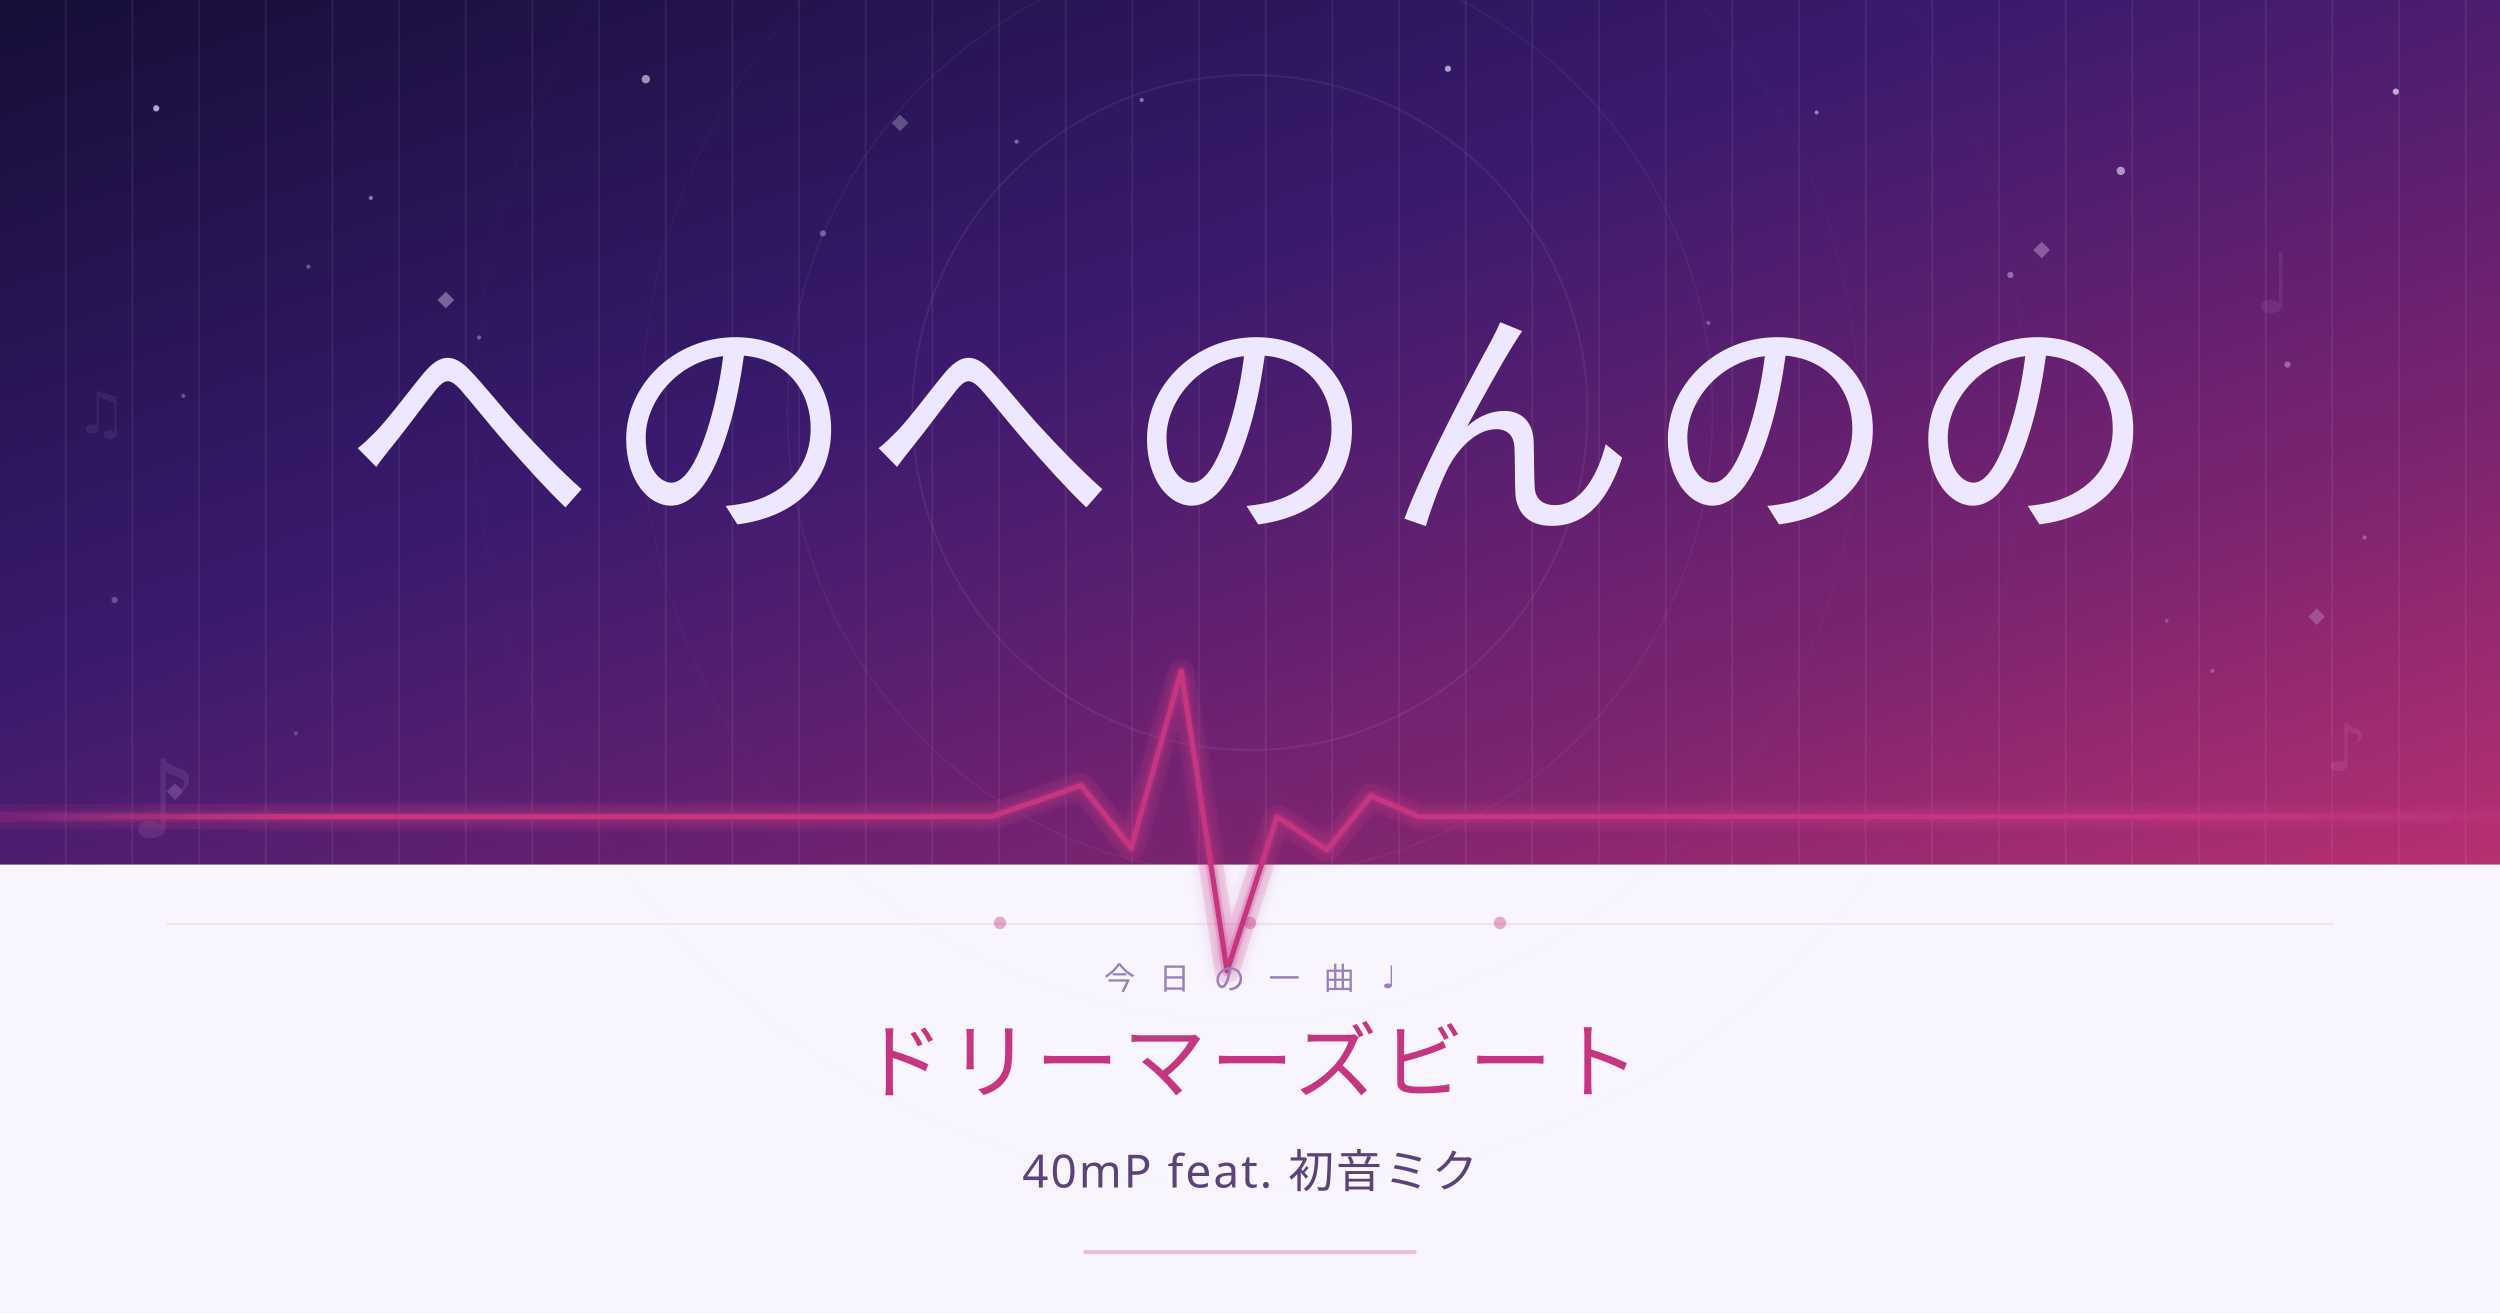
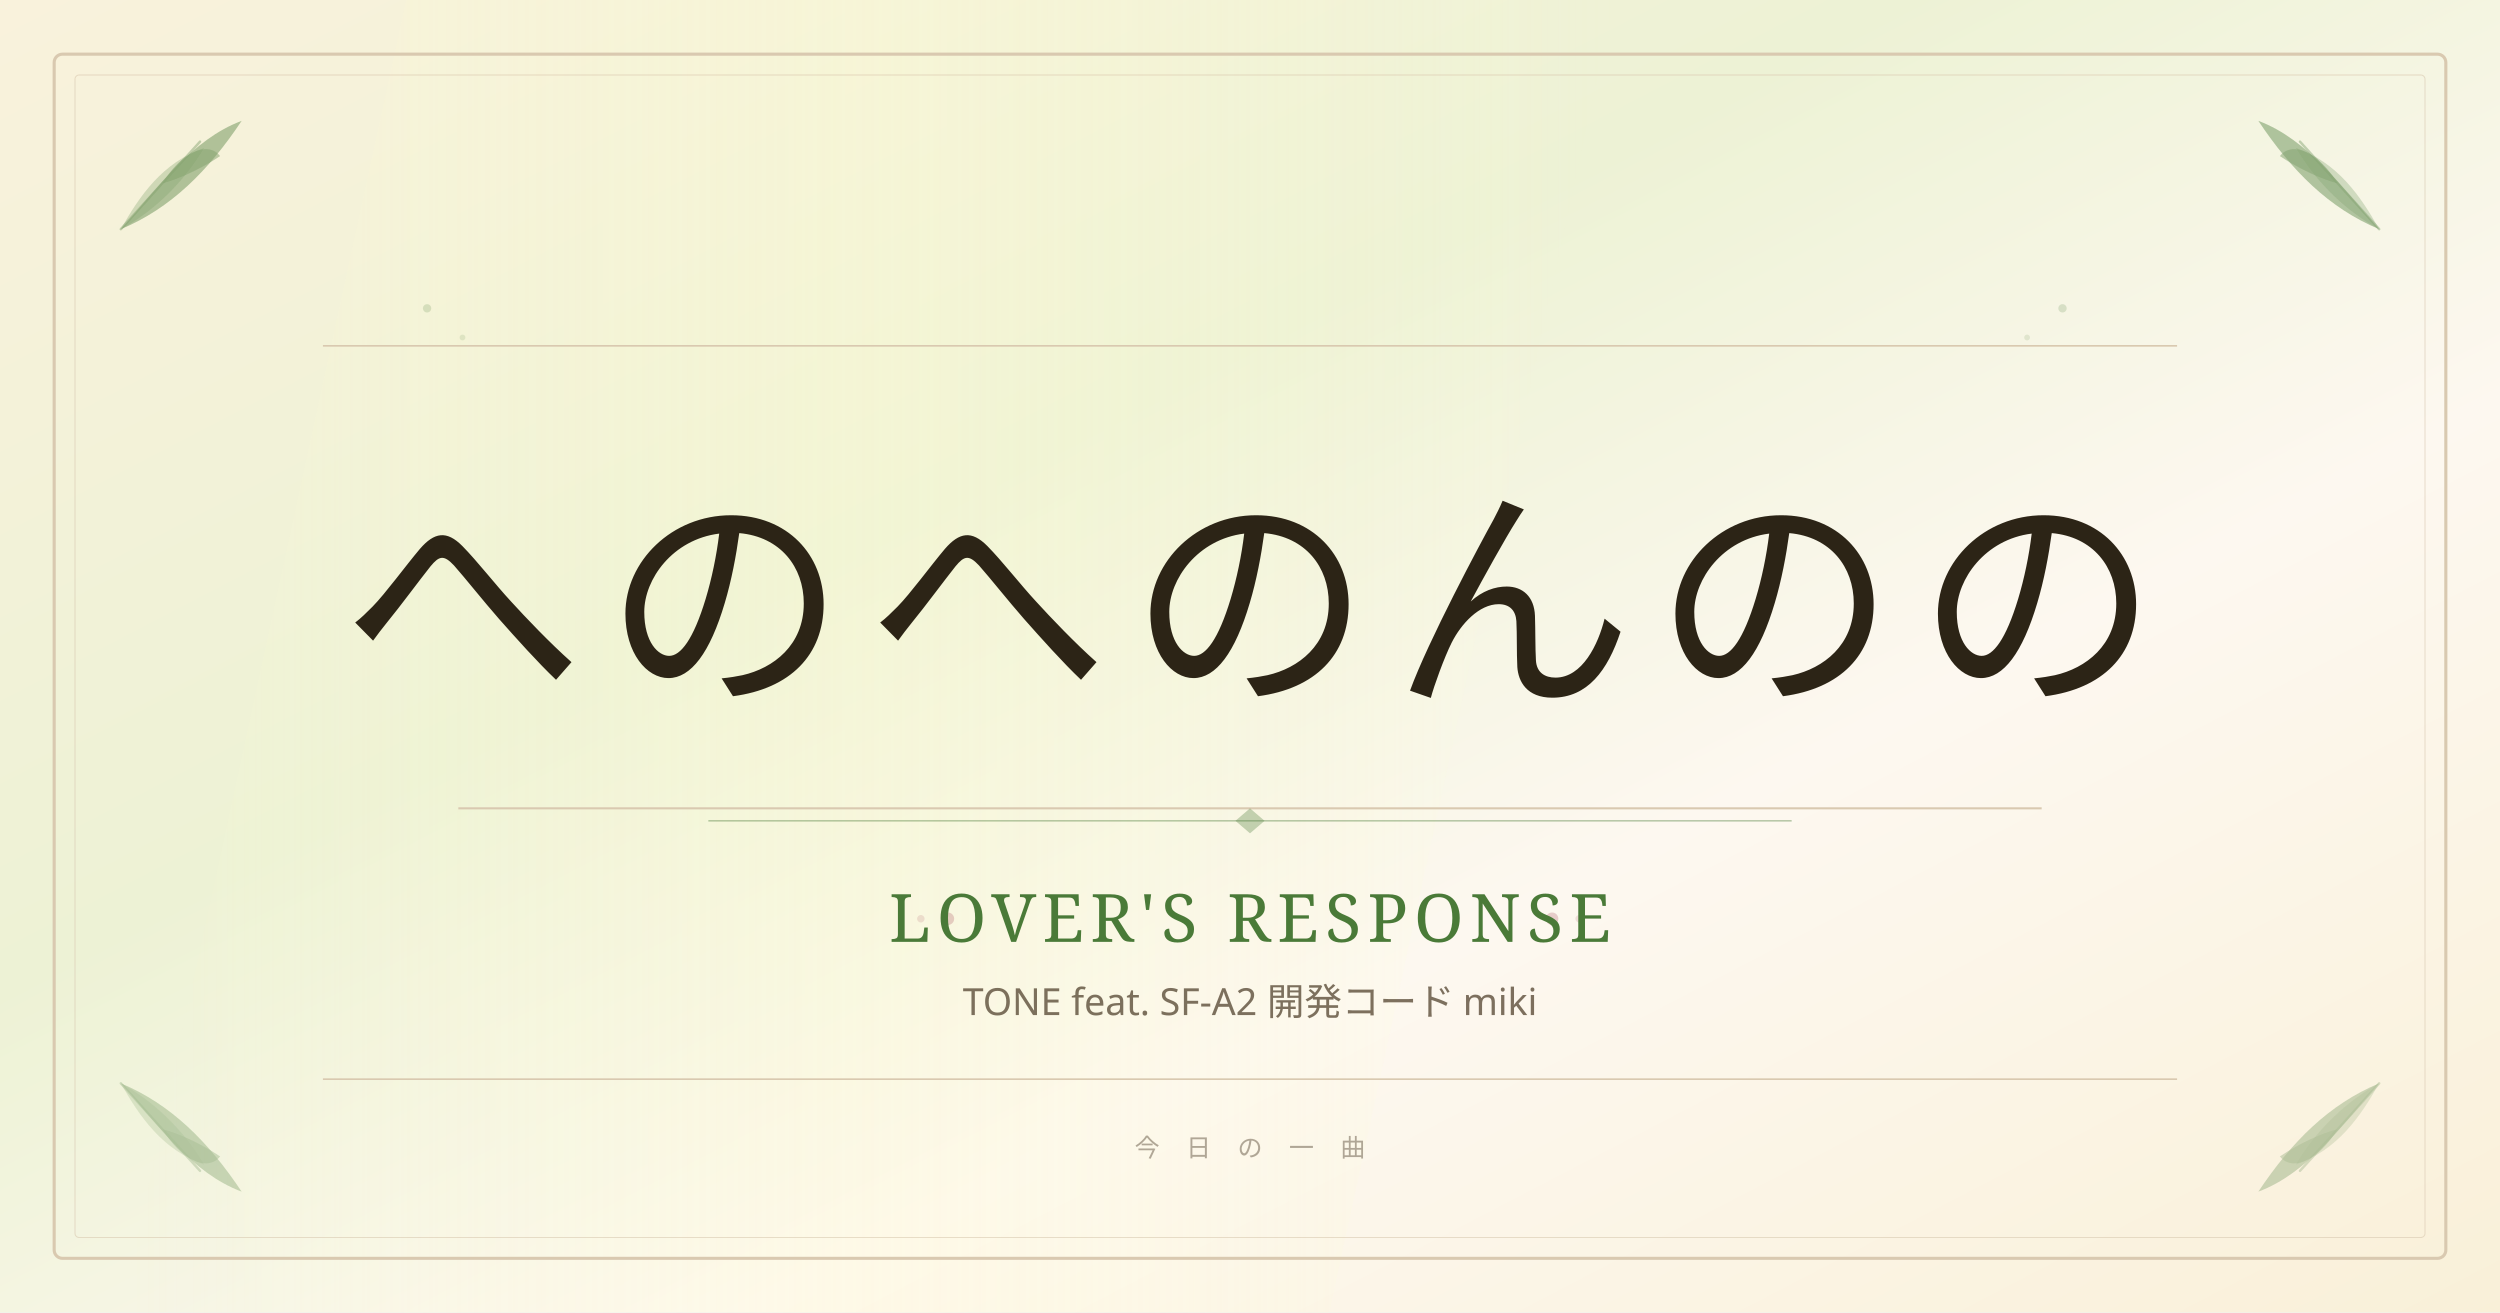
<svg xmlns="http://www.w3.org/2000/svg" width="1200" height="630" viewBox="0 0 1200 630">
  <defs>
-     <linearGradient id="panelGrad" x1="0%" y1="0%" x2="100%" y2="100%">
-       <stop offset="0%" stop-color="#160E38" />
-       <stop offset="40%" stop-color="#3A1A6E" />
-       <stop offset="75%" stop-color="#7D2470" />
-       <stop offset="100%" stop-color="#B83070" />
+     <linearGradient id="bg" x1="0%" y1="0%" x2="100%" y2="100%">
+       <stop offset="0%" stop-color="#f9f2dc" />
+       <stop offset="38%" stop-color="#edf2d5" />
+       <stop offset="65%" stop-color="#fdf8f0" />
+       <stop offset="100%" stop-color="#f9f0d8" />
    </linearGradient>
-     <pattern id="vLines" x="0" y="0" width="32" height="32" patternUnits="userSpaceOnUse">
-       <rect x="31" y="0" width="1" height="32" fill="white" fill-opacity="0.06" />
-     </pattern>
-     <linearGradient id="beatGrad" gradientUnits="userSpaceOnUse" x1="0" y1="0" x2="1200" y2="0">
-       <stop offset="0%" stop-color="#C53680" stop-opacity="0" />
-       <stop offset="12%" stop-color="#C53680" stop-opacity="1" />
-       <stop offset="88%" stop-color="#C53680" stop-opacity="1" />
-       <stop offset="100%" stop-color="#C53680" stop-opacity="0" />
+     <linearGradient id="ray" x1="0%" y1="0%" x2="100%" y2="0%">
+       <stop offset="0%" stop-color="#fffcd2" stop-opacity="0" />
+       <stop offset="50%" stop-color="#fffcd2" stop-opacity="0.52" />
+       <stop offset="100%" stop-color="#fffcd2" stop-opacity="0" />
    </linearGradient>
-     <filter id="glow" x="-5%" y="-60%" width="110%" height="220%">
-       <feGaussianBlur stdDeviation="4" result="blur" />
-       <feMerge>
-         <feMergeNode in="blur" />
-         <feMergeNode in="SourceGraphic" />
-       </feMerge>
-     </filter>
  </defs>
-   <rect width="1200" height="630" fill="#F8F5FF" />
-   <rect x="0" y="0" width="1200" height="415" fill="url(#panelGrad)" />
-   <rect x="0" y="0" width="1200" height="415" fill="url(#vLines)" />
-   <circle cx="600" cy="198" r="162" fill="none" stroke="#EDE8FF" stroke-width="1" opacity="0.07" />
-   <circle cx="600" cy="198" r="222" fill="none" stroke="#EDE8FF" stroke-width="0.8" opacity="0.05" />
-   <circle cx="600" cy="198" r="292" fill="none" stroke="#EDE8FF" stroke-width="0.6" opacity="0.03" />
-   <circle cx="600" cy="198" r="372" fill="none" stroke="#EDE8FF" stroke-width="0.5" opacity="0.02" />
-   <circle cx="75" cy="52" r="1.5" fill="#EDE8FF" opacity="0.70" />
-   <circle cx="178" cy="95" r="1.0" fill="#EDE8FF" opacity="0.50" />
-   <circle cx="310" cy="38" r="2.0" fill="#EDE8FF" opacity="0.60" />
-   <circle cx="488" cy="68" r="1.0" fill="#EDE8FF" opacity="0.40" />
-   <circle cx="695" cy="33" r="1.5" fill="#EDE8FF" opacity="0.65" />
-   <circle cx="872" cy="54" r="1.0" fill="#EDE8FF" opacity="0.50" />
-   <circle cx="1018" cy="82" r="2.0" fill="#EDE8FF" opacity="0.60" />
-   <circle cx="1150" cy="44" r="1.5" fill="#EDE8FF" opacity="0.70" />
-   <circle cx="88" cy="190" r="1.0" fill="#EDE8FF" opacity="0.30" />
-   <circle cx="1098" cy="175" r="1.5" fill="#EDE8FF" opacity="0.35" />
-   <circle cx="142" cy="352" r="1.0" fill="#EDE8FF" opacity="0.22" />
-   <circle cx="1062" cy="322" r="1.0" fill="#EDE8FF" opacity="0.25" />
-   <circle cx="55" cy="288" r="1.5" fill="#EDE8FF" opacity="0.28" />
-   <circle cx="1135" cy="258" r="1.0" fill="#EDE8FF" opacity="0.30" />
-   <circle cx="230" cy="162" r="1.0" fill="#EDE8FF" opacity="0.35" />
-   <circle cx="965" cy="132" r="1.5" fill="#EDE8FF" opacity="0.40" />
-   <circle cx="548" cy="48" r="1.0" fill="#EDE8FF" opacity="0.45" />
-   <circle cx="820" cy="155" r="1.0" fill="#EDE8FF" opacity="0.30" />
-   <circle cx="395" cy="112" r="1.5" fill="#EDE8FF" opacity="0.35" />
-   <circle cx="148" cy="128" r="1.0" fill="#EDE8FF" opacity="0.32" />
-   <circle cx="1040" cy="298" r="1.0" fill="#EDE8FF" opacity="0.20" />
-   <polygon points="214,140 218,144 214,148 210,144" fill="#EDE8FF" opacity="0.38" />
-   <polygon points="980,116 984,120 980,124 976,120" fill="#EDE8FF" opacity="0.32" />
-   <polygon points="84,376  88,380  84,384  80,380" fill="#EDE8FF" opacity="0.18" />
-   <polygon points="1112,292 1116,296 1112,300 1108,296" fill="#EDE8FF" opacity="0.22" />
-   <polygon points="432,55  436,59  432,63  428,59" fill="#EDE8FF" opacity="0.28" />
-   <text x="62" y="402" font-family="serif" font-size="52" fill="#EDE8FF" opacity="0.09">♪</text>
-   <text x="1082" y="150" font-family="serif" font-size="40" fill="#EDE8FF" opacity="0.08">♩</text>
-   <text x="36" y="208" font-family="serif" font-size="28" fill="#EDE8FF" opacity="0.07">♫</text>
-   <text x="1116" y="370" font-family="serif" font-size="32" fill="#EDE8FF" opacity="0.08">♪</text>
-   <text x="600" y="248" font-family="serif" font-size="120" text-anchor="middle" fill="#EDE8FF" letter-spacing="5">へのへのんのの</text>
-   <path d="M 0,392 L 476,392 L 519,377 L 543,407 L 567,322 L 589,466 L 613,392 L 637,408 L 658,382 L 681,392 L 1200,392" fill="none" stroke="#C53680" stroke-width="12" opacity="0.13" stroke-linejoin="round" />
-   <path d="M 0,392 L 476,392 L 519,377 L 543,407 L 567,322 L 589,466 L 613,392 L 637,408 L 658,382 L 681,392 L 1200,392" fill="none" stroke="#C53680" stroke-width="5" opacity="0.22" stroke-linejoin="round" />
-   <path d="M 0,392 L 476,392 L 519,377 L 543,407 L 567,322 L 589,466 L 613,392 L 637,408 L 658,382 L 681,392 L 1200,392" fill="none" stroke="url(#beatGrad)" stroke-width="2.5" stroke-linejoin="round" filter="url(#glow)" />
-   <rect x="80" y="443" width="1040" height="1" fill="#C53680" opacity="0.10" />
-   <circle cx="480" cy="443" r="3" fill="#C53680" opacity="0.40" />
-   <circle cx="600" cy="443" r="3" fill="#C53680" opacity="0.40" />
-   <circle cx="720" cy="443" r="3" fill="#C53680" opacity="0.40" />
-   <text x="600" y="475" font-family="sans-serif" font-size="15" text-anchor="middle" fill="#9980BB" letter-spacing="4">今 日 の 一 曲  ♩</text>
-   <text x="600" y="524" font-family="sans-serif" font-size="40" text-anchor="middle" fill="#C53680" letter-spacing="2">ドリーマーズビート</text>
-   <text x="600" y="570" font-family="sans-serif" font-size="22" text-anchor="middle" fill="#5B4278" letter-spacing="1">40mP feat. 初音ミク</text>
-   <rect x="520" y="600" width="160" height="2" fill="#C53680" opacity="0.28" rx="1" />
+   <rect width="1200" height="630" fill="url(#bg)" />
+   <polygon points="195,0 775,0 638,630 58,630" fill="url(#ray)" opacity="0.58" />
+   <rect x="26" y="26" width="1148" height="578" rx="4" fill="none" stroke="#d9c9b0" stroke-width="1.5" />
+   <rect x="36" y="36" width="1128" height="558" rx="2" fill="none" stroke="#d9c9b0" stroke-width="0.5" opacity="0.6" />
+   <g transform="translate(58,58)" opacity="0.66">
+     <path d="M 0,52 C 18,32 34,9 58,0 C 42,24 24,42 0,52 Z" fill="#4a7a38" opacity="0.62" />
+     <path d="M 0,52 C 9,36 20,20 40,13 C 30,30 15,44 0,52 Z" fill="#4a7a38" opacity="0.34" />
+     <line x1="0" y1="52" x2="38" y2="10" stroke="#4a7a38" stroke-width="1.2" stroke-linecap="round" opacity="0.48" />
+     <path d="M 20,30 C 32,18 46,15 50,24 C 39,28 27,30 20,30 Z" fill="#4a7a38" opacity="0.52" transform="rotate(-14,20,30)" />
+   </g>
+   <g transform="translate(1142,58) scale(-1,1)" opacity="0.66">
+     <path d="M 0,52 C 18,32 34,9 58,0 C 42,24 24,42 0,52 Z" fill="#4a7a38" opacity="0.62" />
+     <path d="M 0,52 C 9,36 20,20 40,13 C 30,30 15,44 0,52 Z" fill="#4a7a38" opacity="0.34" />
+     <line x1="0" y1="52" x2="38" y2="10" stroke="#4a7a38" stroke-width="1.2" stroke-linecap="round" opacity="0.48" />
+     <path d="M 20,30 C 32,18 46,15 50,24 C 39,28 27,30 20,30 Z" fill="#4a7a38" opacity="0.52" transform="rotate(-14,20,30)" />
+   </g>
+   <g transform="translate(58,572) scale(1,-1)" opacity="0.44">
+     <path d="M 0,52 C 18,32 34,9 58,0 C 42,24 24,42 0,52 Z" fill="#4a7a38" opacity="0.62" />
+     <path d="M 0,52 C 9,36 20,20 40,13 C 30,30 15,44 0,52 Z" fill="#4a7a38" opacity="0.34" />
+     <line x1="0" y1="52" x2="38" y2="10" stroke="#4a7a38" stroke-width="1.2" stroke-linecap="round" opacity="0.48" />
+     <path d="M 20,30 C 32,18 46,15 50,24 C 39,28 27,30 20,30 Z" fill="#4a7a38" opacity="0.52" transform="rotate(-14,20,30)" />
+   </g>
+   <g transform="translate(1142,572) scale(-1,-1)" opacity="0.44">
+     <path d="M 0,52 C 18,32 34,9 58,0 C 42,24 24,42 0,52 Z" fill="#4a7a38" opacity="0.62" />
+     <path d="M 0,52 C 9,36 20,20 40,13 C 30,30 15,44 0,52 Z" fill="#4a7a38" opacity="0.34" />
+     <line x1="0" y1="52" x2="38" y2="10" stroke="#4a7a38" stroke-width="1.2" stroke-linecap="round" opacity="0.48" />
+     <path d="M 20,30 C 32,18 46,15 50,24 C 39,28 27,30 20,30 Z" fill="#4a7a38" opacity="0.52" transform="rotate(-14,20,30)" />
+   </g>
+   <line x1="155" y1="166" x2="1045" y2="166" stroke="#d9c9b0" stroke-width="0.8" />
+   <line x1="220" y1="388" x2="980" y2="388" stroke="#d9c9b0" stroke-width="1" />
+   <line x1="340" y1="394" x2="860" y2="394" stroke="#4a7a38" stroke-width="0.7" opacity="0.42" />
+   <polygon points="600,388 607,394 600,400 593,394" fill="#4a7a38" opacity="0.32" />
+   <line x1="155" y1="518" x2="1045" y2="518" stroke="#d9c9b0" stroke-width="0.8" />
+   <circle cx="455" cy="441" r="3" fill="#a84d5c" opacity="0.26" />
+   <circle cx="745" cy="441" r="3" fill="#a84d5c" opacity="0.26" />
+   <circle cx="442" cy="441" r="1.8" fill="#a84d5c" opacity="0.16" />
+   <circle cx="758" cy="441" r="1.8" fill="#a84d5c" opacity="0.16" />
+   <circle cx="205" cy="148" r="2" fill="#4a7a38" opacity="0.18" />
+   <circle cx="222" cy="162" r="1.4" fill="#4a7a38" opacity="0.13" />
+   <circle cx="990" cy="148" r="2" fill="#4a7a38" opacity="0.18" />
+   <circle cx="973" cy="162" r="1.4" fill="#4a7a38" opacity="0.13" />
+   <text x="600" y="290" font-family="serif" font-size="116" font-weight="normal" fill="#2c2416" text-anchor="middle" dominant-baseline="middle" letter-spacing="10">へのへのんのの</text>
+   <text x="600" y="441" font-family="serif" font-size="32" fill="#4a7a38" text-anchor="middle" dominant-baseline="middle" letter-spacing="3">LOVER'S RESPONSE</text>
+   <text x="600" y="481" font-family="sans-serif" font-size="18" fill="#5c4e3a" text-anchor="middle" dominant-baseline="middle" opacity="0.80">TONE feat. SF-A2 開発コード miki</text>
+   <text x="600" y="551" font-family="sans-serif" font-size="12" fill="#5c4e3a" text-anchor="middle" dominant-baseline="middle" letter-spacing="5" opacity="0.48">今 日 の 一 曲</text>
</svg>
